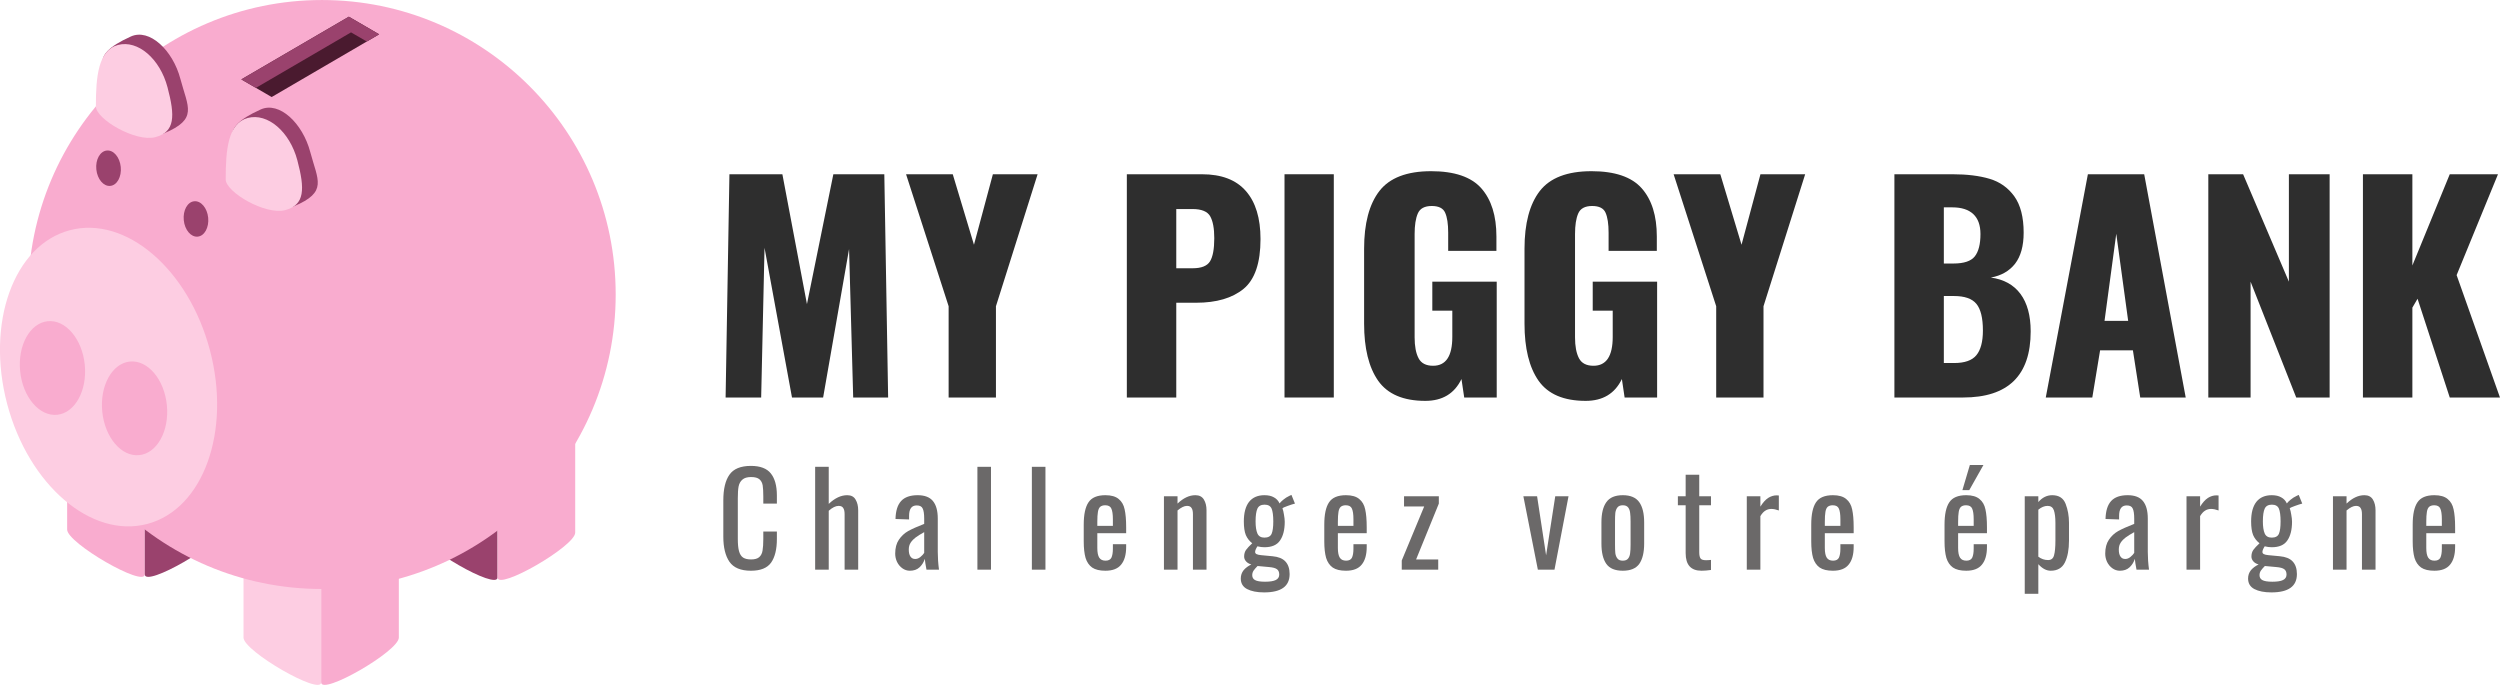
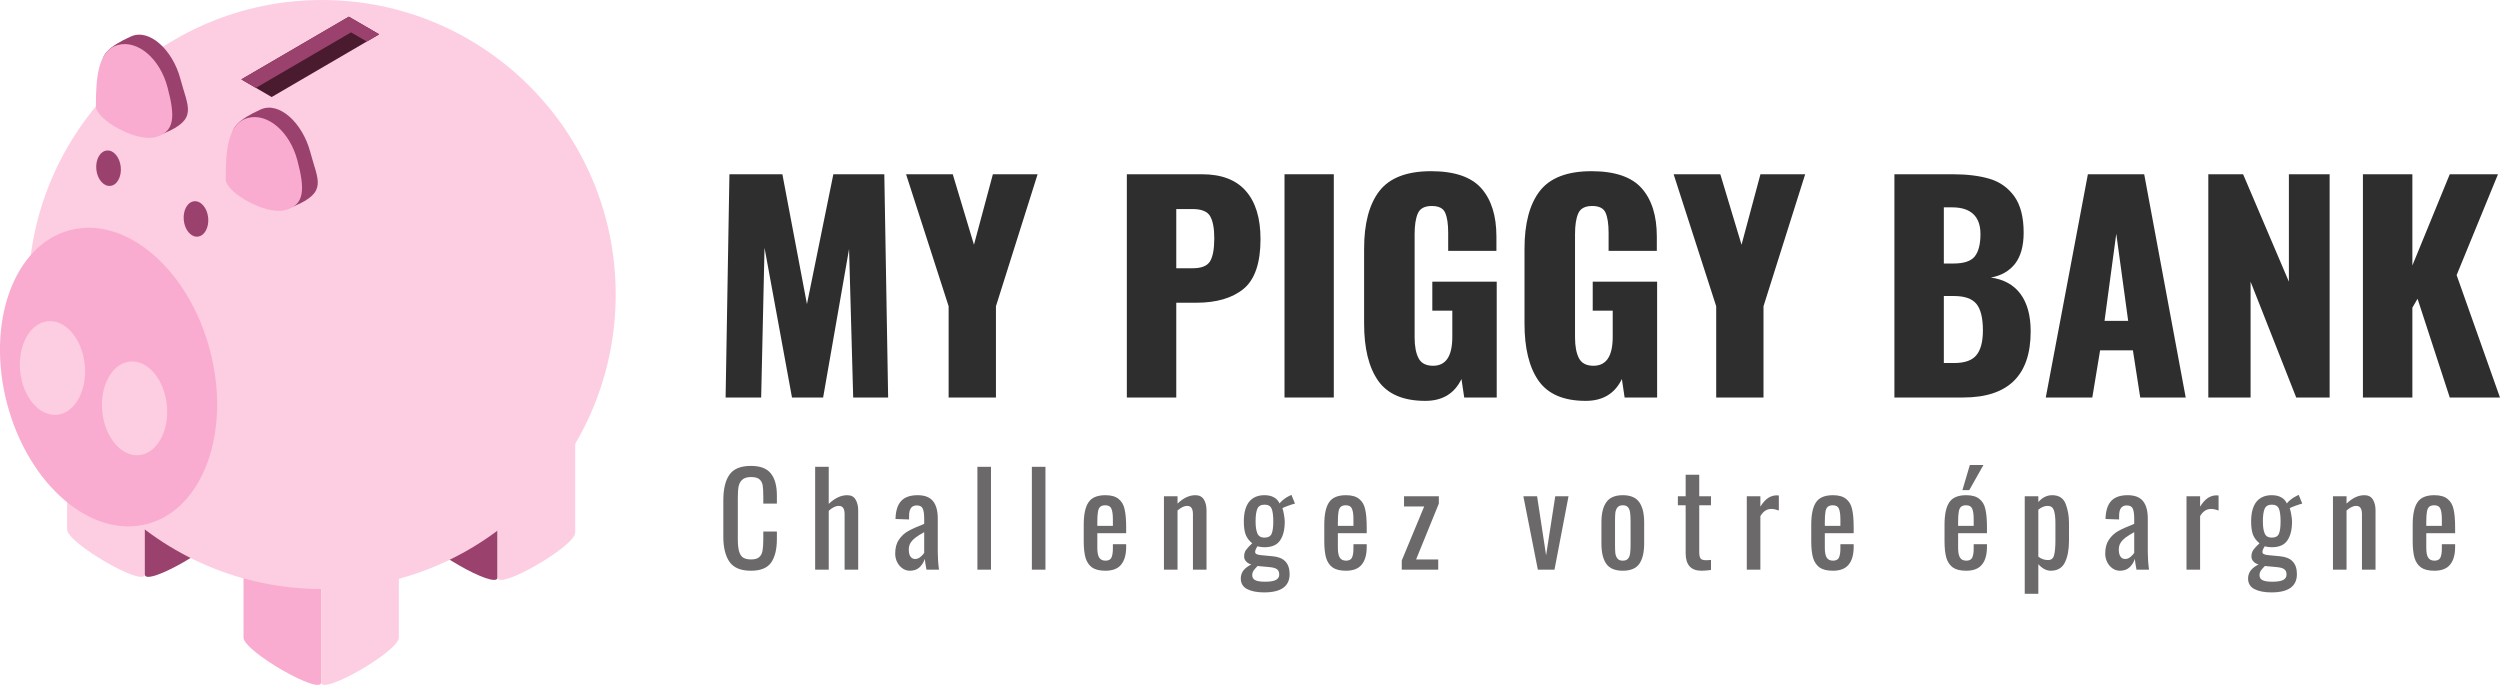
<svg xmlns="http://www.w3.org/2000/svg" zoomAndPan="magnify" preserveAspectRatio="xMidYMid meet" version="1.0" viewBox="60.09 151.85 255.97 70.12">
  <defs>
    <g>
      <g id="id1" />
      <g id="id2" />
    </g>
    <clipPath id="id3">
      <path d="M 62 151.852 L 123.129 151.852 L 123.129 213 L 62 213 Z M 62 151.852 " clip-rule="nonzero" />
    </clipPath>
  </defs>
-   <path fill="rgb(99.219%, 80.389%, 88.629%)" d="M 85.023 199.855 L 85.023 217.133 C 85.023 218.52 92.973 223.102 92.973 221.715 L 92.973 204.438 C 92.973 205.82 85.023 201.242 85.023 199.855 " fill-opacity="1" fill-rule="nonzero" />
-   <path fill="rgb(97.649%, 67.45%, 81.18%)" d="M 100.926 199.855 L 100.926 217.133 C 100.926 218.52 92.973 223.102 92.973 221.715 L 92.973 204.438 C 92.973 205.82 100.926 201.242 100.926 199.855 " fill-opacity="1" fill-rule="nonzero" />
-   <path fill="rgb(97.649%, 67.45%, 81.18%)" d="M 66.965 192.008 L 66.965 206.074 C 66.965 207.461 74.914 212.043 74.914 210.656 L 74.914 196.586 C 74.914 197.973 66.965 193.395 66.965 192.008 " fill-opacity="1" fill-rule="nonzero" />
+   <path fill="rgb(97.649%, 67.45%, 81.18%)" d="M 85.023 199.855 L 85.023 217.133 C 85.023 218.52 92.973 223.102 92.973 221.715 L 92.973 204.438 C 92.973 205.82 85.023 201.242 85.023 199.855 " fill-opacity="1" fill-rule="nonzero" />
+   <path fill="rgb(99.219%, 80.389%, 88.629%)" d="M 100.926 199.855 L 100.926 217.133 C 100.926 218.52 92.973 223.102 92.973 221.715 L 92.973 204.438 C 92.973 205.82 100.926 201.242 100.926 199.855 " fill-opacity="1" fill-rule="nonzero" />
+   <path fill="rgb(99.219%, 80.389%, 88.629%)" d="M 66.965 192.008 L 66.965 206.074 C 66.965 207.461 74.914 212.043 74.914 210.656 L 74.914 196.586 C 74.914 197.973 66.965 193.395 66.965 192.008 " fill-opacity="1" fill-rule="nonzero" />
  <path fill="rgb(60.39%, 25.879%, 42.749%)" d="M 82.867 192.008 L 82.867 206.074 C 82.867 207.461 74.914 212.043 74.914 210.656 L 74.914 196.586 C 74.914 197.973 82.867 193.395 82.867 192.008 " fill-opacity="1" fill-rule="nonzero" />
  <path fill="rgb(60.39%, 25.879%, 42.749%)" d="M 103.082 192.316 L 103.082 206.387 C 103.082 207.773 111.035 212.352 111.035 210.969 L 111.035 196.898 C 111.035 198.285 103.082 193.703 103.082 192.316 " fill-opacity="1" fill-rule="nonzero" />
-   <path fill="rgb(97.649%, 67.45%, 81.18%)" d="M 118.984 192.316 L 118.984 206.387 C 118.984 207.773 111.035 212.352 111.035 210.969 L 111.035 196.898 C 111.035 198.285 118.984 193.703 118.984 192.316 " fill-opacity="1" fill-rule="nonzero" />
+   <path fill="rgb(99.219%, 80.389%, 88.629%)" d="M 118.984 192.316 L 118.984 206.387 C 118.984 207.773 111.035 212.352 111.035 210.969 L 111.035 196.898 C 111.035 198.285 118.984 193.703 118.984 192.316 " fill-opacity="1" fill-rule="nonzero" />
  <g clip-path="url(#id3)">
-     <path fill="rgb(97.649%, 67.45%, 81.18%)" d="M 123.129 182.004 C 123.129 198.656 109.66 212.156 93.051 212.156 C 76.438 212.156 62.973 198.656 62.973 182.004 C 62.973 165.352 76.438 151.852 93.051 151.852 C 109.66 151.852 123.129 165.352 123.129 182.004 " fill-opacity="1" fill-rule="nonzero" />
-   </g>
-   <path fill="rgb(99.219%, 80.389%, 88.629%)" d="M 81.582 187.699 C 83.781 196 80.914 203.969 75.18 205.492 C 69.449 207.016 63.023 201.52 60.824 193.215 C 58.629 184.914 61.496 176.949 67.227 175.426 C 72.957 173.898 79.387 179.395 81.582 187.699 " fill-opacity="1" fill-rule="nonzero" />
+     <path fill="rgb(99.219%, 80.389%, 88.629%)" d="M 123.129 182.004 C 123.129 198.656 109.66 212.156 93.051 212.156 C 76.438 212.156 62.973 198.656 62.973 182.004 C 62.973 165.352 76.438 151.852 93.051 151.852 C 109.66 151.852 123.129 165.352 123.129 182.004 " fill-opacity="1" fill-rule="nonzero" />
+   </g>
+   <path fill="rgb(97.649%, 67.45%, 81.18%)" d="M 81.582 187.699 C 83.781 196 80.914 203.969 75.18 205.492 C 69.449 207.016 63.023 201.52 60.824 193.215 C 58.629 184.914 61.496 176.949 67.227 175.426 C 72.957 173.898 79.387 179.395 81.582 187.699 " fill-opacity="1" fill-rule="nonzero" />
  <path fill="rgb(60.39%, 25.879%, 42.749%)" d="M 78.559 159.926 C 79.336 162.859 80.379 164.027 76.898 165.496 C 74.965 166.312 71.223 163.18 71.223 161.875 C 71.223 158.84 68.703 157.758 73.488 155.586 C 75.395 154.723 77.785 156.992 78.559 159.926 " fill-opacity="1" fill-rule="nonzero" />
-   <path fill="rgb(99.219%, 80.389%, 88.629%)" d="M 77.242 160.789 C 78.02 163.727 78.027 165.352 76 165.891 C 73.977 166.43 69.906 164.043 69.906 162.742 C 69.906 159.707 70.145 156.992 72.172 156.453 C 74.195 155.914 76.469 157.855 77.242 160.789 " fill-opacity="1" fill-rule="nonzero" />
+   <path fill="rgb(97.649%, 67.45%, 81.18%)" d="M 77.242 160.789 C 78.02 163.727 78.027 165.352 76 165.891 C 73.977 166.43 69.906 164.043 69.906 162.742 C 69.906 159.707 70.145 156.992 72.172 156.453 C 74.195 155.914 76.469 157.855 77.242 160.789 " fill-opacity="1" fill-rule="nonzero" />
  <path fill="rgb(60.39%, 25.879%, 42.749%)" d="M 91.852 167.398 C 92.629 170.332 93.672 171.5 90.188 172.969 C 88.258 173.785 84.516 170.652 84.516 169.348 C 84.516 166.312 81.996 165.23 86.777 163.059 C 88.688 162.195 91.074 164.465 91.852 167.398 " fill-opacity="1" fill-rule="nonzero" />
-   <path fill="rgb(99.219%, 80.389%, 88.629%)" d="M 90.535 168.262 C 91.312 171.199 91.316 172.824 89.293 173.363 C 87.266 173.902 83.199 171.516 83.199 170.215 C 83.199 167.176 83.434 164.465 85.461 163.926 C 87.488 163.387 89.758 165.328 90.535 168.262 " fill-opacity="1" fill-rule="nonzero" />
-   <path fill="rgb(97.649%, 67.45%, 81.18%)" d="M 77.176 193.328 C 77.438 195.973 76.172 198.27 74.348 198.449 C 72.52 198.637 70.824 196.641 70.559 193.992 C 70.297 191.348 71.562 189.055 73.387 188.867 C 75.215 188.688 76.91 190.684 77.176 193.328 " fill-opacity="1" fill-rule="nonzero" />
-   <path fill="rgb(97.649%, 67.45%, 81.18%)" d="M 68.77 189.195 C 69.031 191.84 67.766 194.137 65.941 194.32 C 64.113 194.5 62.418 192.504 62.152 189.859 C 61.891 187.215 63.156 184.922 64.98 184.738 C 66.809 184.555 68.504 186.551 68.77 189.195 " fill-opacity="1" fill-rule="nonzero" />
+   <path fill="rgb(97.649%, 67.45%, 81.18%)" d="M 90.535 168.262 C 91.312 171.199 91.316 172.824 89.293 173.363 C 87.266 173.902 83.199 171.516 83.199 170.215 C 83.199 167.176 83.434 164.465 85.461 163.926 C 87.488 163.387 89.758 165.328 90.535 168.262 " fill-opacity="1" fill-rule="nonzero" />
+   <path fill="rgb(99.219%, 80.389%, 88.629%)" d="M 77.176 193.328 C 77.438 195.973 76.172 198.27 74.348 198.449 C 72.52 198.637 70.824 196.641 70.559 193.992 C 70.297 191.348 71.562 189.055 73.387 188.867 C 75.215 188.688 76.91 190.684 77.176 193.328 " fill-opacity="1" fill-rule="nonzero" />
+   <path fill="rgb(99.219%, 80.389%, 88.629%)" d="M 68.77 189.195 C 69.031 191.84 67.766 194.137 65.941 194.32 C 64.113 194.5 62.418 192.504 62.152 189.859 C 61.891 187.215 63.156 184.922 64.98 184.738 C 66.809 184.555 68.504 186.551 68.77 189.195 " fill-opacity="1" fill-rule="nonzero" />
  <path fill="rgb(60.39%, 25.879%, 42.749%)" d="M 81.406 174.141 C 81.504 175.141 81.027 176.012 80.336 176.078 C 79.645 176.148 79.004 175.395 78.906 174.395 C 78.805 173.395 79.285 172.523 79.973 172.457 C 80.664 172.387 81.305 173.141 81.406 174.141 " fill-opacity="1" fill-rule="nonzero" />
  <path fill="rgb(60.39%, 25.879%, 42.749%)" d="M 72.453 168.945 C 72.555 169.949 72.074 170.816 71.387 170.883 C 70.695 170.953 70.055 170.199 69.953 169.199 C 69.852 168.199 70.332 167.332 71.023 167.262 C 71.715 167.191 72.355 167.945 72.453 168.945 " fill-opacity="1" fill-rule="nonzero" />
  <path fill="rgb(29.019%, 10.199%, 18.43%)" d="M 98.91 155.363 L 95.805 153.559 L 84.797 159.98 L 87.906 161.785 L 98.91 155.363 " fill-opacity="1" fill-rule="nonzero" />
  <path fill="rgb(60.39%, 25.879%, 42.749%)" d="M 96.031 155.164 L 97.648 156.102 L 98.91 155.363 L 95.805 153.559 L 84.797 159.98 L 86.289 160.848 L 96.031 155.164 " fill-opacity="1" fill-rule="nonzero" />
  <g fill="rgb(18.039%, 18.039%, 18.039%)" fill-opacity="1">
    <g transform="translate(132.7744, 192.55)">
      <g>
        <path d="M 2 -22.859 L 7.422 -22.859 L 9.938 -9.562 L 12.641 -22.859 L 17.859 -22.859 L 18.25 0 L 14.672 0 L 14.25 -15.203 L 11.594 0 L 8.406 0 L 5.594 -15.328 L 5.25 0 L 1.609 0 Z M 2 -22.859 " />
      </g>
    </g>
  </g>
  <g fill="rgb(18.039%, 18.039%, 18.039%)" fill-opacity="1">
    <g transform="translate(152.6404, 192.55)">
      <g>
        <path d="M 4.578 -9.344 L 0.219 -22.859 L 5 -22.859 L 7.172 -15.641 L 9.109 -22.859 L 13.688 -22.859 L 9.422 -9.344 L 9.422 0 L 4.578 0 Z M 4.578 -9.344 " />
      </g>
    </g>
  </g>
  <g fill="rgb(18.039%, 18.039%, 18.039%)" fill-opacity="1">
    <g transform="translate(166.5523, 192.55)">
      <g />
    </g>
  </g>
  <g fill="rgb(18.039%, 18.039%, 18.039%)" fill-opacity="1">
    <g transform="translate(173.7763, 192.55)">
      <g>
        <path d="M 1.688 -22.859 L 9.375 -22.859 C 11.383 -22.859 12.883 -22.285 13.875 -21.141 C 14.875 -20.004 15.375 -18.363 15.375 -16.219 C 15.375 -13.781 14.797 -12.082 13.641 -11.125 C 12.484 -10.176 10.863 -9.703 8.781 -9.703 L 6.75 -9.703 L 6.75 0 L 1.688 0 Z M 8.438 -13.234 C 9.32 -13.234 9.91 -13.469 10.203 -13.938 C 10.492 -14.406 10.641 -15.195 10.641 -16.312 C 10.641 -17.32 10.5 -18.07 10.219 -18.562 C 9.938 -19.051 9.332 -19.297 8.406 -19.297 L 6.75 -19.297 L 6.75 -13.234 Z M 8.438 -13.234 " />
      </g>
    </g>
  </g>
  <g fill="rgb(18.039%, 18.039%, 18.039%)" fill-opacity="1">
    <g transform="translate(189.8893, 192.55)">
      <g>
        <path d="M 1.719 -22.859 L 6.766 -22.859 L 6.766 0 L 1.719 0 Z M 1.719 -22.859 " />
      </g>
    </g>
  </g>
  <g fill="rgb(18.039%, 18.039%, 18.039%)" fill-opacity="1">
    <g transform="translate(198.3831, 192.55)">
      <g>
        <path d="M 7.641 0.344 C 5.391 0.344 3.781 -0.344 2.812 -1.719 C 1.852 -3.094 1.375 -5.039 1.375 -7.562 L 1.375 -15.234 C 1.375 -17.816 1.895 -19.785 2.938 -21.141 C 3.988 -22.492 5.754 -23.172 8.234 -23.172 C 10.629 -23.172 12.344 -22.586 13.375 -21.422 C 14.406 -20.254 14.922 -18.609 14.922 -16.484 L 14.922 -15.016 L 9.984 -15.016 L 9.984 -16.875 C 9.984 -17.781 9.879 -18.461 9.672 -18.922 C 9.473 -19.379 9.016 -19.609 8.297 -19.609 C 7.566 -19.609 7.094 -19.352 6.875 -18.844 C 6.656 -18.344 6.547 -17.641 6.547 -16.734 L 6.547 -6.156 C 6.547 -5.25 6.68 -4.535 6.953 -4.016 C 7.223 -3.504 7.719 -3.25 8.438 -3.25 C 9.75 -3.25 10.406 -4.234 10.406 -6.203 L 10.406 -8.891 L 8.359 -8.891 L 8.359 -11.859 L 14.953 -11.859 L 14.953 0 L 11.625 0 L 11.344 -1.891 C 10.625 -0.398 9.391 0.344 7.641 0.344 Z M 7.641 0.344 " />
      </g>
    </g>
  </g>
  <g fill="rgb(18.039%, 18.039%, 18.039%)" fill-opacity="1">
    <g transform="translate(214.8065, 192.55)">
      <g>
        <path d="M 7.641 0.344 C 5.391 0.344 3.781 -0.344 2.812 -1.719 C 1.852 -3.094 1.375 -5.039 1.375 -7.562 L 1.375 -15.234 C 1.375 -17.816 1.895 -19.785 2.938 -21.141 C 3.988 -22.492 5.754 -23.172 8.234 -23.172 C 10.629 -23.172 12.344 -22.586 13.375 -21.422 C 14.406 -20.254 14.922 -18.609 14.922 -16.484 L 14.922 -15.016 L 9.984 -15.016 L 9.984 -16.875 C 9.984 -17.781 9.879 -18.461 9.672 -18.922 C 9.473 -19.379 9.016 -19.609 8.297 -19.609 C 7.566 -19.609 7.094 -19.352 6.875 -18.844 C 6.656 -18.344 6.547 -17.641 6.547 -16.734 L 6.547 -6.156 C 6.547 -5.25 6.68 -4.535 6.953 -4.016 C 7.223 -3.504 7.719 -3.25 8.438 -3.25 C 9.75 -3.25 10.406 -4.234 10.406 -6.203 L 10.406 -8.891 L 8.359 -8.891 L 8.359 -11.859 L 14.953 -11.859 L 14.953 0 L 11.625 0 L 11.344 -1.891 C 10.625 -0.398 9.391 0.344 7.641 0.344 Z M 7.641 0.344 " />
      </g>
    </g>
  </g>
  <g fill="rgb(18.039%, 18.039%, 18.039%)" fill-opacity="1">
    <g transform="translate(231.2298, 192.55)">
      <g>
        <path d="M 4.578 -9.344 L 0.219 -22.859 L 5 -22.859 L 7.172 -15.641 L 9.109 -22.859 L 13.688 -22.859 L 9.422 -9.344 L 9.422 0 L 4.578 0 Z M 4.578 -9.344 " />
      </g>
    </g>
  </g>
  <g fill="rgb(18.039%, 18.039%, 18.039%)" fill-opacity="1">
    <g transform="translate(245.1417, 192.55)">
      <g />
    </g>
  </g>
  <g fill="rgb(18.039%, 18.039%, 18.039%)" fill-opacity="1">
    <g transform="translate(252.3657, 192.55)">
      <g>
        <path d="M 1.688 -22.859 L 7.641 -22.859 C 9.129 -22.859 10.395 -22.703 11.438 -22.391 C 12.488 -22.078 13.332 -21.477 13.969 -20.594 C 14.602 -19.707 14.922 -18.469 14.922 -16.875 C 14.922 -15.52 14.629 -14.461 14.047 -13.703 C 13.461 -12.953 12.633 -12.477 11.562 -12.281 C 12.883 -12.102 13.895 -11.547 14.594 -10.609 C 15.289 -9.672 15.641 -8.391 15.641 -6.766 C 15.641 -2.254 13.332 0 8.719 0 L 1.688 0 Z M 7.734 -13.719 C 8.805 -13.719 9.535 -13.961 9.922 -14.453 C 10.305 -14.941 10.5 -15.703 10.5 -16.734 C 10.5 -17.641 10.254 -18.32 9.766 -18.781 C 9.273 -19.238 8.562 -19.469 7.625 -19.469 L 6.75 -19.469 L 6.75 -13.719 Z M 7.812 -3.531 C 8.883 -3.531 9.641 -3.797 10.078 -4.328 C 10.523 -4.867 10.75 -5.711 10.75 -6.859 C 10.75 -8.148 10.523 -9.062 10.078 -9.594 C 9.641 -10.125 8.875 -10.391 7.781 -10.391 L 6.75 -10.391 L 6.75 -3.531 Z M 7.812 -3.531 " />
      </g>
    </g>
  </g>
  <g fill="rgb(18.039%, 18.039%, 18.039%)" fill-opacity="1">
    <g transform="translate(268.9584, 192.55)">
      <g>
        <path d="M 4.906 -22.859 L 10.672 -22.859 L 14.922 0 L 10.266 0 L 9.516 -4.828 L 6.156 -4.828 L 5.359 0 L 0.594 0 Z M 9.031 -7.844 L 7.812 -16.766 L 6.609 -7.844 Z M 9.031 -7.844 " />
      </g>
    </g>
  </g>
  <g fill="rgb(18.039%, 18.039%, 18.039%)" fill-opacity="1">
    <g transform="translate(284.5069, 192.55)">
      <g>
        <path d="M 1.688 -22.859 L 5.25 -22.859 L 9.938 -11.859 L 9.938 -22.859 L 14.109 -22.859 L 14.109 0 L 10.688 0 L 6.016 -11.859 L 6.016 0 L 1.688 0 Z M 1.688 -22.859 " />
      </g>
    </g>
  </g>
  <g fill="rgb(18.039%, 18.039%, 18.039%)" fill-opacity="1">
    <g transform="translate(300.3377, 192.55)">
      <g>
        <path d="M 1.688 -22.859 L 6.75 -22.859 L 6.75 -13.516 L 10.578 -22.859 L 15.516 -22.859 L 11.281 -12.531 L 15.719 0 L 10.578 0 L 7.281 -10.109 L 6.75 -9.203 L 6.75 0 L 1.688 0 Z M 1.688 -22.859 " />
      </g>
    </g>
  </g>
  <g fill="rgb(41.959%, 41.179%, 41.179%)" fill-opacity="1">
    <g transform="translate(133.5244, 210.1771)">
      <g>
        <path d="M 3.453 0.109 C 2.41 0.109 1.676 -0.195 1.25 -0.812 C 0.832 -1.426 0.625 -2.281 0.625 -3.375 L 0.625 -7.094 C 0.625 -8.25 0.832 -9.125 1.25 -9.719 C 1.664 -10.32 2.398 -10.625 3.453 -10.625 C 4.398 -10.625 5.078 -10.367 5.484 -9.859 C 5.898 -9.348 6.109 -8.594 6.109 -7.594 L 6.109 -6.766 L 4.719 -6.766 L 4.719 -7.5 C 4.719 -7.988 4.695 -8.363 4.656 -8.625 C 4.613 -8.883 4.504 -9.094 4.328 -9.25 C 4.148 -9.406 3.863 -9.484 3.469 -9.484 C 3.07 -9.484 2.773 -9.395 2.578 -9.219 C 2.379 -9.051 2.25 -8.816 2.188 -8.516 C 2.133 -8.223 2.109 -7.82 2.109 -7.312 L 2.109 -3.141 C 2.109 -2.609 2.148 -2.191 2.234 -1.891 C 2.316 -1.586 2.457 -1.367 2.656 -1.234 C 2.852 -1.109 3.125 -1.047 3.469 -1.047 C 3.844 -1.047 4.117 -1.125 4.297 -1.281 C 4.484 -1.445 4.598 -1.672 4.641 -1.953 C 4.691 -2.242 4.719 -2.641 4.719 -3.141 L 4.719 -3.906 L 6.109 -3.906 L 6.109 -3.141 C 6.109 -2.086 5.91 -1.281 5.516 -0.719 C 5.117 -0.164 4.43 0.109 3.453 0.109 Z M 3.453 0.109 " />
      </g>
    </g>
  </g>
  <g fill="rgb(41.959%, 41.179%, 41.179%)" fill-opacity="1">
    <g transform="translate(142.8174, 210.1771)">
      <g>
        <path d="M 0.734 -10.531 L 2.125 -10.531 L 2.125 -6.734 C 2.75 -7.328 3.379 -7.625 4.016 -7.625 C 4.422 -7.625 4.707 -7.473 4.875 -7.172 C 5.051 -6.879 5.141 -6.516 5.141 -6.078 L 5.141 0 L 3.75 0 L 3.75 -5.688 C 3.75 -5.969 3.703 -6.176 3.609 -6.312 C 3.523 -6.457 3.367 -6.531 3.141 -6.531 C 2.836 -6.531 2.5 -6.363 2.125 -6.031 L 2.125 0 L 0.734 0 Z M 0.734 -10.531 " />
      </g>
    </g>
  </g>
  <g fill="rgb(41.959%, 41.179%, 41.179%)" fill-opacity="1">
    <g transform="translate(151.2006, 210.1771)">
      <g>
        <path d="M 2.047 0.109 C 1.766 0.109 1.508 0.023 1.281 -0.141 C 1.051 -0.305 0.867 -0.523 0.734 -0.797 C 0.609 -1.066 0.547 -1.348 0.547 -1.641 C 0.547 -2.223 0.672 -2.695 0.922 -3.062 C 1.172 -3.438 1.488 -3.734 1.875 -3.953 C 2.27 -4.172 2.816 -4.414 3.516 -4.688 L 3.516 -5.219 C 3.516 -5.719 3.461 -6.066 3.359 -6.266 C 3.266 -6.473 3.062 -6.578 2.75 -6.578 C 2.227 -6.578 1.969 -6.223 1.969 -5.516 L 1.969 -5.141 L 0.578 -5.188 C 0.598 -6.02 0.789 -6.633 1.156 -7.031 C 1.52 -7.426 2.082 -7.625 2.844 -7.625 C 3.562 -7.625 4.082 -7.426 4.406 -7.031 C 4.738 -6.633 4.906 -6.035 4.906 -5.234 L 4.906 -1.812 C 4.906 -1.25 4.945 -0.645 5.031 0 L 3.75 0 C 3.656 -0.488 3.598 -0.859 3.578 -1.109 C 3.473 -0.766 3.289 -0.473 3.031 -0.234 C 2.781 -0.004 2.453 0.109 2.047 0.109 Z M 2.594 -1.094 C 2.781 -1.094 2.957 -1.16 3.125 -1.297 C 3.301 -1.441 3.43 -1.582 3.516 -1.719 L 3.516 -3.844 C 3.141 -3.633 2.848 -3.453 2.641 -3.297 C 2.441 -3.148 2.273 -2.977 2.141 -2.781 C 2.004 -2.582 1.938 -2.344 1.938 -2.062 C 1.938 -1.75 1.992 -1.508 2.109 -1.344 C 2.223 -1.176 2.383 -1.094 2.594 -1.094 Z M 2.594 -1.094 " />
      </g>
    </g>
  </g>
  <g fill="rgb(41.959%, 41.179%, 41.179%)" fill-opacity="1">
    <g transform="translate(159.3369, 210.1771)">
      <g>
        <path d="M 0.828 -10.531 L 2.219 -10.531 L 2.219 0 L 0.828 0 Z M 0.828 -10.531 " />
      </g>
    </g>
  </g>
  <g fill="rgb(41.959%, 41.179%, 41.179%)" fill-opacity="1">
    <g transform="translate(164.913, 210.1771)">
      <g>
        <path d="M 0.828 -10.531 L 2.219 -10.531 L 2.219 0 L 0.828 0 Z M 0.828 -10.531 " />
      </g>
    </g>
  </g>
  <g fill="rgb(41.959%, 41.179%, 41.179%)" fill-opacity="1">
    <g transform="translate(170.4891, 210.1771)">
      <g>
        <path d="M 2.781 0.109 C 2.195 0.109 1.742 0 1.422 -0.219 C 1.109 -0.445 0.883 -0.773 0.75 -1.203 C 0.625 -1.641 0.562 -2.207 0.562 -2.906 L 0.562 -4.609 C 0.562 -5.648 0.723 -6.41 1.047 -6.891 C 1.367 -7.379 1.945 -7.625 2.781 -7.625 C 3.383 -7.625 3.836 -7.492 4.141 -7.234 C 4.453 -6.984 4.656 -6.629 4.75 -6.172 C 4.852 -5.723 4.906 -5.113 4.906 -4.344 L 4.906 -3.734 L 1.953 -3.734 L 1.953 -2.219 C 1.953 -1.758 2.02 -1.426 2.156 -1.219 C 2.289 -1.02 2.504 -0.922 2.797 -0.922 C 3.086 -0.922 3.285 -1.02 3.391 -1.219 C 3.492 -1.426 3.547 -1.738 3.547 -2.156 L 3.547 -2.609 L 4.906 -2.609 L 4.906 -2.328 C 4.906 -1.535 4.734 -0.93 4.391 -0.516 C 4.055 -0.098 3.52 0.109 2.781 0.109 Z M 3.547 -4.484 L 3.547 -5.156 C 3.547 -5.664 3.492 -6.031 3.391 -6.25 C 3.297 -6.477 3.086 -6.594 2.766 -6.594 C 2.547 -6.594 2.375 -6.539 2.25 -6.438 C 2.133 -6.332 2.055 -6.16 2.016 -5.922 C 1.973 -5.68 1.953 -5.336 1.953 -4.891 L 1.953 -4.484 Z M 3.547 -4.484 " />
      </g>
    </g>
  </g>
  <g fill="rgb(41.959%, 41.179%, 41.179%)" fill-opacity="1">
    <g transform="translate(178.5605, 210.1771)">
      <g>
        <path d="M 0.703 -7.516 L 2.094 -7.516 L 2.094 -6.766 C 2.688 -7.336 3.297 -7.625 3.922 -7.625 C 4.328 -7.625 4.617 -7.473 4.797 -7.172 C 4.973 -6.879 5.062 -6.516 5.062 -6.078 L 5.062 0 L 3.672 0 L 3.672 -5.688 C 3.672 -5.969 3.625 -6.176 3.531 -6.312 C 3.445 -6.457 3.289 -6.531 3.062 -6.531 C 2.789 -6.531 2.469 -6.375 2.094 -6.062 L 2.094 0 L 0.703 0 Z M 0.703 -7.516 " />
      </g>
    </g>
  </g>
  <g fill="rgb(41.959%, 41.179%, 41.179%)" fill-opacity="1">
    <g transform="translate(186.8657, 210.1771)">
      <g>
        <path d="M 2.656 2.328 C 1.926 2.328 1.344 2.211 0.906 1.984 C 0.477 1.754 0.266 1.395 0.266 0.906 C 0.266 0.582 0.363 0.297 0.562 0.047 C 0.77 -0.191 1.031 -0.383 1.344 -0.531 C 1.102 -0.602 0.922 -0.711 0.797 -0.859 C 0.672 -1.004 0.609 -1.164 0.609 -1.344 C 0.609 -1.602 0.672 -1.828 0.797 -2.016 C 0.93 -2.203 1.145 -2.43 1.438 -2.703 C 1.145 -2.93 0.926 -3.211 0.781 -3.547 C 0.645 -3.891 0.578 -4.352 0.578 -4.938 C 0.578 -5.812 0.754 -6.477 1.109 -6.938 C 1.473 -7.395 2 -7.625 2.688 -7.625 C 3.082 -7.625 3.406 -7.551 3.656 -7.406 C 3.914 -7.27 4.109 -7.062 4.234 -6.781 C 4.297 -6.875 4.422 -7 4.609 -7.156 C 4.805 -7.32 5.02 -7.457 5.25 -7.562 L 5.453 -7.656 L 5.812 -6.766 C 5.633 -6.723 5.391 -6.645 5.078 -6.531 C 4.773 -6.426 4.594 -6.344 4.531 -6.281 C 4.594 -6.125 4.645 -5.906 4.688 -5.625 C 4.738 -5.352 4.766 -5.113 4.766 -4.906 C 4.766 -4.082 4.602 -3.441 4.281 -2.984 C 3.969 -2.523 3.438 -2.297 2.688 -2.297 C 2.457 -2.297 2.219 -2.328 1.969 -2.391 C 1.812 -2.148 1.734 -1.957 1.734 -1.812 C 1.734 -1.719 1.781 -1.645 1.875 -1.594 C 1.977 -1.539 2.141 -1.504 2.359 -1.484 L 3.516 -1.375 C 4.109 -1.32 4.547 -1.145 4.828 -0.844 C 5.117 -0.539 5.266 -0.109 5.266 0.453 C 5.266 1.703 4.395 2.328 2.656 2.328 Z M 2.688 -3.281 C 3.062 -3.281 3.305 -3.41 3.422 -3.672 C 3.535 -3.93 3.594 -4.352 3.594 -4.938 C 3.594 -5.539 3.535 -5.977 3.422 -6.25 C 3.305 -6.52 3.066 -6.656 2.703 -6.656 C 2.336 -6.656 2.094 -6.52 1.969 -6.25 C 1.844 -5.977 1.781 -5.539 1.781 -4.938 C 1.781 -4.406 1.844 -3.992 1.969 -3.703 C 2.094 -3.422 2.332 -3.281 2.688 -3.281 Z M 2.75 1.234 C 3.25 1.234 3.613 1.176 3.844 1.062 C 4.082 0.945 4.203 0.758 4.203 0.5 C 4.203 0.25 4.125 0.066 3.969 -0.047 C 3.82 -0.16 3.555 -0.234 3.172 -0.266 L 1.984 -0.375 C 1.805 -0.195 1.672 -0.039 1.578 0.094 C 1.484 0.238 1.438 0.395 1.438 0.562 C 1.438 0.789 1.531 0.957 1.719 1.062 C 1.914 1.176 2.258 1.234 2.75 1.234 Z M 2.75 1.234 " />
      </g>
    </g>
  </g>
  <g fill="rgb(41.959%, 41.179%, 41.179%)" fill-opacity="1">
    <g transform="translate(195.119, 210.1771)">
      <g>
        <path d="M 2.781 0.109 C 2.195 0.109 1.742 0 1.422 -0.219 C 1.109 -0.445 0.883 -0.773 0.75 -1.203 C 0.625 -1.641 0.562 -2.207 0.562 -2.906 L 0.562 -4.609 C 0.562 -5.648 0.723 -6.41 1.047 -6.891 C 1.367 -7.379 1.945 -7.625 2.781 -7.625 C 3.383 -7.625 3.836 -7.492 4.141 -7.234 C 4.453 -6.984 4.656 -6.629 4.75 -6.172 C 4.852 -5.723 4.906 -5.113 4.906 -4.344 L 4.906 -3.734 L 1.953 -3.734 L 1.953 -2.219 C 1.953 -1.758 2.02 -1.426 2.156 -1.219 C 2.289 -1.02 2.504 -0.922 2.797 -0.922 C 3.086 -0.922 3.285 -1.02 3.391 -1.219 C 3.492 -1.426 3.547 -1.738 3.547 -2.156 L 3.547 -2.609 L 4.906 -2.609 L 4.906 -2.328 C 4.906 -1.535 4.734 -0.93 4.391 -0.516 C 4.055 -0.098 3.52 0.109 2.781 0.109 Z M 3.547 -4.484 L 3.547 -5.156 C 3.547 -5.664 3.492 -6.031 3.391 -6.25 C 3.297 -6.477 3.086 -6.594 2.766 -6.594 C 2.547 -6.594 2.375 -6.539 2.25 -6.438 C 2.133 -6.332 2.055 -6.16 2.016 -5.922 C 1.973 -5.68 1.953 -5.336 1.953 -4.891 L 1.953 -4.484 Z M 3.547 -4.484 " />
      </g>
    </g>
  </g>
  <g fill="rgb(41.959%, 41.179%, 41.179%)" fill-opacity="1">
    <g transform="translate(203.1903, 210.1771)">
      <g>
        <path d="M 0.422 -0.938 L 2.719 -6.469 L 0.656 -6.469 L 0.656 -7.516 L 4.219 -7.516 L 4.219 -6.766 L 1.891 -1.047 L 4.156 -1.047 L 4.156 0 L 0.422 0 Z M 0.422 -0.938 " />
      </g>
    </g>
  </g>
  <g fill="rgb(41.959%, 41.179%, 41.179%)" fill-opacity="1">
    <g transform="translate(210.3, 210.1771)">
      <g />
    </g>
  </g>
  <g fill="rgb(41.959%, 41.179%, 41.179%)" fill-opacity="1">
    <g transform="translate(215.8761, 210.1771)">
      <g>
        <path d="M 0.188 -7.516 L 1.594 -7.516 L 2.516 -1.469 L 3.453 -7.516 L 4.812 -7.516 L 3.375 0 L 1.672 0 Z M 0.188 -7.516 " />
      </g>
    </g>
  </g>
  <g fill="rgb(41.959%, 41.179%, 41.179%)" fill-opacity="1">
    <g transform="translate(223.4796, 210.1771)">
      <g>
        <path d="M 2.766 0.109 C 1.973 0.109 1.41 -0.125 1.078 -0.594 C 0.742 -1.07 0.578 -1.766 0.578 -2.672 L 0.578 -4.844 C 0.578 -5.75 0.742 -6.438 1.078 -6.906 C 1.41 -7.383 1.973 -7.625 2.766 -7.625 C 3.555 -7.625 4.117 -7.383 4.453 -6.906 C 4.785 -6.438 4.953 -5.75 4.953 -4.844 L 4.953 -2.672 C 4.953 -1.766 4.785 -1.07 4.453 -0.594 C 4.117 -0.125 3.555 0.109 2.766 0.109 Z M 2.766 -0.922 C 3.016 -0.922 3.195 -0.992 3.312 -1.141 C 3.426 -1.285 3.492 -1.469 3.516 -1.688 C 3.547 -1.906 3.562 -2.203 3.562 -2.578 L 3.562 -4.922 C 3.562 -5.297 3.547 -5.594 3.516 -5.812 C 3.492 -6.039 3.426 -6.227 3.312 -6.375 C 3.195 -6.52 3.016 -6.594 2.766 -6.594 C 2.516 -6.594 2.332 -6.52 2.219 -6.375 C 2.102 -6.227 2.031 -6.039 2 -5.812 C 1.977 -5.594 1.969 -5.297 1.969 -4.922 L 1.969 -2.578 C 1.969 -2.203 1.977 -1.906 2 -1.688 C 2.031 -1.469 2.102 -1.285 2.219 -1.141 C 2.332 -0.992 2.516 -0.922 2.766 -0.922 Z M 2.766 -0.922 " />
      </g>
    </g>
  </g>
  <g fill="rgb(41.959%, 41.179%, 41.179%)" fill-opacity="1">
    <g transform="translate(231.6029, 210.1771)">
      <g>
        <path d="M 2.703 0.109 C 1.617 0.109 1.078 -0.488 1.078 -1.688 L 1.078 -6.594 L 0.281 -6.594 L 0.281 -7.516 L 1.078 -7.516 L 1.078 -9.719 L 2.469 -9.719 L 2.469 -7.516 L 3.672 -7.516 L 3.672 -6.594 L 2.469 -6.594 L 2.469 -1.781 C 2.469 -1.477 2.516 -1.266 2.609 -1.141 C 2.703 -1.023 2.883 -0.969 3.156 -0.969 C 3.332 -0.969 3.504 -0.977 3.672 -1 L 3.672 0.031 C 3.316 0.082 2.992 0.109 2.703 0.109 Z M 2.703 0.109 " />
      </g>
    </g>
  </g>
  <g fill="rgb(41.959%, 41.179%, 41.179%)" fill-opacity="1">
    <g transform="translate(238.2057, 210.1771)">
      <g>
        <path d="M 0.734 -7.516 L 2.125 -7.516 L 2.125 -6.453 C 2.383 -6.867 2.648 -7.164 2.922 -7.344 C 3.203 -7.52 3.492 -7.609 3.797 -7.609 C 3.867 -7.609 3.941 -7.602 4.016 -7.594 L 4.016 -6.062 C 3.734 -6.164 3.477 -6.219 3.25 -6.219 C 3.02 -6.219 2.816 -6.16 2.641 -6.047 C 2.461 -5.941 2.289 -5.754 2.125 -5.484 L 2.125 0 L 0.734 0 Z M 0.734 -7.516 " />
      </g>
    </g>
  </g>
  <g fill="rgb(41.959%, 41.179%, 41.179%)" fill-opacity="1">
    <g transform="translate(244.9774, 210.1771)">
      <g>
        <path d="M 2.781 0.109 C 2.195 0.109 1.742 0 1.422 -0.219 C 1.109 -0.445 0.883 -0.773 0.75 -1.203 C 0.625 -1.641 0.562 -2.207 0.562 -2.906 L 0.562 -4.609 C 0.562 -5.648 0.723 -6.41 1.047 -6.891 C 1.367 -7.379 1.945 -7.625 2.781 -7.625 C 3.383 -7.625 3.836 -7.492 4.141 -7.234 C 4.453 -6.984 4.656 -6.629 4.75 -6.172 C 4.852 -5.723 4.906 -5.113 4.906 -4.344 L 4.906 -3.734 L 1.953 -3.734 L 1.953 -2.219 C 1.953 -1.758 2.02 -1.426 2.156 -1.219 C 2.289 -1.02 2.504 -0.922 2.797 -0.922 C 3.086 -0.922 3.285 -1.02 3.391 -1.219 C 3.492 -1.426 3.547 -1.738 3.547 -2.156 L 3.547 -2.609 L 4.906 -2.609 L 4.906 -2.328 C 4.906 -1.535 4.734 -0.93 4.391 -0.516 C 4.055 -0.098 3.52 0.109 2.781 0.109 Z M 3.547 -4.484 L 3.547 -5.156 C 3.547 -5.664 3.492 -6.031 3.391 -6.25 C 3.297 -6.477 3.086 -6.594 2.766 -6.594 C 2.547 -6.594 2.375 -6.539 2.25 -6.438 C 2.133 -6.332 2.055 -6.16 2.016 -5.922 C 1.973 -5.68 1.953 -5.336 1.953 -4.891 L 1.953 -4.484 Z M 3.547 -4.484 " />
      </g>
    </g>
  </g>
  <g fill="rgb(41.959%, 41.179%, 41.179%)" fill-opacity="1">
    <g transform="translate(253.0487, 210.1771)">
      <g />
    </g>
  </g>
  <g fill="rgb(41.959%, 41.179%, 41.179%)" fill-opacity="1">
    <g transform="translate(258.6248, 210.1771)">
      <g>
        <path d="M 2.781 0.109 C 2.195 0.109 1.742 0 1.422 -0.219 C 1.109 -0.445 0.883 -0.773 0.75 -1.203 C 0.625 -1.641 0.562 -2.207 0.562 -2.906 L 0.562 -4.609 C 0.562 -5.648 0.723 -6.41 1.047 -6.891 C 1.367 -7.379 1.945 -7.625 2.781 -7.625 C 3.383 -7.625 3.836 -7.492 4.141 -7.234 C 4.453 -6.984 4.656 -6.629 4.75 -6.172 C 4.852 -5.723 4.906 -5.113 4.906 -4.344 L 4.906 -3.734 L 1.953 -3.734 L 1.953 -2.219 C 1.953 -1.758 2.02 -1.426 2.156 -1.219 C 2.289 -1.02 2.504 -0.922 2.797 -0.922 C 3.086 -0.922 3.285 -1.02 3.391 -1.219 C 3.492 -1.426 3.547 -1.738 3.547 -2.156 L 3.547 -2.609 L 4.906 -2.609 L 4.906 -2.328 C 4.906 -1.535 4.734 -0.93 4.391 -0.516 C 4.055 -0.098 3.52 0.109 2.781 0.109 Z M 3.547 -4.484 L 3.547 -5.156 C 3.547 -5.664 3.492 -6.031 3.391 -6.25 C 3.297 -6.477 3.086 -6.594 2.766 -6.594 C 2.547 -6.594 2.375 -6.539 2.25 -6.438 C 2.133 -6.332 2.055 -6.16 2.016 -5.922 C 1.973 -5.68 1.953 -5.336 1.953 -4.891 L 1.953 -4.484 Z M 3.156 -10.719 L 4.547 -10.719 L 3.094 -8.141 L 2.391 -8.141 Z M 3.156 -10.719 " />
      </g>
    </g>
  </g>
  <g fill="rgb(41.959%, 41.179%, 41.179%)" fill-opacity="1">
    <g transform="translate(266.6962, 210.1771)">
      <g>
        <path d="M 0.703 -7.516 L 2.094 -7.516 L 2.094 -6.922 C 2.5 -7.391 2.973 -7.625 3.516 -7.625 C 4.203 -7.625 4.66 -7.328 4.891 -6.734 C 5.117 -6.148 5.234 -5.504 5.234 -4.797 L 5.234 -2.984 C 5.234 -2.055 5.094 -1.305 4.812 -0.734 C 4.531 -0.172 4.047 0.109 3.359 0.109 C 2.922 0.109 2.5 -0.113 2.094 -0.562 L 2.094 2.469 L 0.703 2.469 Z M 3.094 -0.984 C 3.414 -0.984 3.617 -1.145 3.703 -1.469 C 3.797 -1.801 3.844 -2.305 3.844 -2.984 L 3.844 -4.797 C 3.844 -5.348 3.789 -5.773 3.688 -6.078 C 3.582 -6.379 3.367 -6.531 3.047 -6.531 C 2.723 -6.531 2.406 -6.398 2.094 -6.141 L 2.094 -1.328 C 2.395 -1.098 2.727 -0.984 3.094 -0.984 Z M 3.094 -0.984 " />
      </g>
    </g>
  </g>
  <g fill="rgb(41.959%, 41.179%, 41.179%)" fill-opacity="1">
    <g transform="translate(275.0924, 210.1771)">
      <g>
        <path d="M 2.047 0.109 C 1.766 0.109 1.508 0.023 1.281 -0.141 C 1.051 -0.305 0.867 -0.523 0.734 -0.797 C 0.609 -1.066 0.547 -1.348 0.547 -1.641 C 0.547 -2.223 0.672 -2.695 0.922 -3.062 C 1.172 -3.438 1.488 -3.734 1.875 -3.953 C 2.27 -4.172 2.816 -4.414 3.516 -4.688 L 3.516 -5.219 C 3.516 -5.719 3.461 -6.066 3.359 -6.266 C 3.266 -6.473 3.062 -6.578 2.75 -6.578 C 2.227 -6.578 1.969 -6.223 1.969 -5.516 L 1.969 -5.141 L 0.578 -5.188 C 0.598 -6.02 0.789 -6.633 1.156 -7.031 C 1.52 -7.426 2.082 -7.625 2.844 -7.625 C 3.562 -7.625 4.082 -7.426 4.406 -7.031 C 4.738 -6.633 4.906 -6.035 4.906 -5.234 L 4.906 -1.812 C 4.906 -1.25 4.945 -0.645 5.031 0 L 3.75 0 C 3.656 -0.488 3.598 -0.859 3.578 -1.109 C 3.473 -0.766 3.289 -0.473 3.031 -0.234 C 2.781 -0.004 2.453 0.109 2.047 0.109 Z M 2.594 -1.094 C 2.781 -1.094 2.957 -1.16 3.125 -1.297 C 3.301 -1.441 3.43 -1.582 3.516 -1.719 L 3.516 -3.844 C 3.141 -3.633 2.848 -3.453 2.641 -3.297 C 2.441 -3.148 2.273 -2.977 2.141 -2.781 C 2.004 -2.582 1.938 -2.344 1.938 -2.062 C 1.938 -1.75 1.992 -1.508 2.109 -1.344 C 2.223 -1.176 2.383 -1.094 2.594 -1.094 Z M 2.594 -1.094 " />
      </g>
    </g>
  </g>
  <g fill="rgb(41.959%, 41.179%, 41.179%)" fill-opacity="1">
    <g transform="translate(283.2287, 210.1771)">
      <g>
        <path d="M 0.734 -7.516 L 2.125 -7.516 L 2.125 -6.453 C 2.383 -6.867 2.648 -7.164 2.922 -7.344 C 3.203 -7.52 3.492 -7.609 3.797 -7.609 C 3.867 -7.609 3.941 -7.602 4.016 -7.594 L 4.016 -6.062 C 3.734 -6.164 3.477 -6.219 3.25 -6.219 C 3.02 -6.219 2.816 -6.16 2.641 -6.047 C 2.461 -5.941 2.289 -5.754 2.125 -5.484 L 2.125 0 L 0.734 0 Z M 0.734 -7.516 " />
      </g>
    </g>
  </g>
  <g fill="rgb(41.959%, 41.179%, 41.179%)" fill-opacity="1">
    <g transform="translate(290.0004, 210.1771)">
      <g>
        <path d="M 2.656 2.328 C 1.926 2.328 1.344 2.211 0.906 1.984 C 0.477 1.754 0.266 1.395 0.266 0.906 C 0.266 0.582 0.363 0.297 0.562 0.047 C 0.77 -0.191 1.031 -0.383 1.344 -0.531 C 1.102 -0.602 0.922 -0.711 0.797 -0.859 C 0.672 -1.004 0.609 -1.164 0.609 -1.344 C 0.609 -1.602 0.672 -1.828 0.797 -2.016 C 0.93 -2.203 1.145 -2.43 1.438 -2.703 C 1.145 -2.93 0.926 -3.211 0.781 -3.547 C 0.645 -3.891 0.578 -4.352 0.578 -4.938 C 0.578 -5.812 0.754 -6.477 1.109 -6.938 C 1.473 -7.395 2 -7.625 2.688 -7.625 C 3.082 -7.625 3.406 -7.551 3.656 -7.406 C 3.914 -7.27 4.109 -7.062 4.234 -6.781 C 4.297 -6.875 4.422 -7 4.609 -7.156 C 4.805 -7.32 5.02 -7.457 5.25 -7.562 L 5.453 -7.656 L 5.812 -6.766 C 5.633 -6.723 5.391 -6.645 5.078 -6.531 C 4.773 -6.426 4.594 -6.344 4.531 -6.281 C 4.594 -6.125 4.645 -5.906 4.688 -5.625 C 4.738 -5.352 4.766 -5.113 4.766 -4.906 C 4.766 -4.082 4.602 -3.441 4.281 -2.984 C 3.969 -2.523 3.438 -2.297 2.688 -2.297 C 2.457 -2.297 2.219 -2.328 1.969 -2.391 C 1.812 -2.148 1.734 -1.957 1.734 -1.812 C 1.734 -1.719 1.781 -1.645 1.875 -1.594 C 1.977 -1.539 2.141 -1.504 2.359 -1.484 L 3.516 -1.375 C 4.109 -1.32 4.547 -1.145 4.828 -0.844 C 5.117 -0.539 5.266 -0.109 5.266 0.453 C 5.266 1.703 4.395 2.328 2.656 2.328 Z M 2.688 -3.281 C 3.062 -3.281 3.305 -3.41 3.422 -3.672 C 3.535 -3.93 3.594 -4.352 3.594 -4.938 C 3.594 -5.539 3.535 -5.977 3.422 -6.25 C 3.305 -6.52 3.066 -6.656 2.703 -6.656 C 2.336 -6.656 2.094 -6.52 1.969 -6.25 C 1.844 -5.977 1.781 -5.539 1.781 -4.938 C 1.781 -4.406 1.844 -3.992 1.969 -3.703 C 2.094 -3.422 2.332 -3.281 2.688 -3.281 Z M 2.75 1.234 C 3.25 1.234 3.613 1.176 3.844 1.062 C 4.082 0.945 4.203 0.758 4.203 0.5 C 4.203 0.25 4.125 0.066 3.969 -0.047 C 3.82 -0.16 3.555 -0.234 3.172 -0.266 L 1.984 -0.375 C 1.805 -0.195 1.672 -0.039 1.578 0.094 C 1.484 0.238 1.438 0.395 1.438 0.562 C 1.438 0.789 1.531 0.957 1.719 1.062 C 1.914 1.176 2.258 1.234 2.75 1.234 Z M 2.75 1.234 " />
      </g>
    </g>
  </g>
  <g fill="rgb(41.959%, 41.179%, 41.179%)" fill-opacity="1">
    <g transform="translate(298.2537, 210.1771)">
      <g>
        <path d="M 0.703 -7.516 L 2.094 -7.516 L 2.094 -6.766 C 2.688 -7.336 3.297 -7.625 3.922 -7.625 C 4.328 -7.625 4.617 -7.473 4.797 -7.172 C 4.973 -6.879 5.062 -6.516 5.062 -6.078 L 5.062 0 L 3.672 0 L 3.672 -5.688 C 3.672 -5.969 3.625 -6.176 3.531 -6.312 C 3.445 -6.457 3.289 -6.531 3.062 -6.531 C 2.789 -6.531 2.469 -6.375 2.094 -6.062 L 2.094 0 L 0.703 0 Z M 0.703 -7.516 " />
      </g>
    </g>
  </g>
  <g fill="rgb(41.959%, 41.179%, 41.179%)" fill-opacity="1">
    <g transform="translate(306.559, 210.1771)">
      <g>
        <path d="M 2.781 0.109 C 2.195 0.109 1.742 0 1.422 -0.219 C 1.109 -0.445 0.883 -0.773 0.75 -1.203 C 0.625 -1.641 0.562 -2.207 0.562 -2.906 L 0.562 -4.609 C 0.562 -5.648 0.723 -6.41 1.047 -6.891 C 1.367 -7.379 1.945 -7.625 2.781 -7.625 C 3.383 -7.625 3.836 -7.492 4.141 -7.234 C 4.453 -6.984 4.656 -6.629 4.75 -6.172 C 4.852 -5.723 4.906 -5.113 4.906 -4.344 L 4.906 -3.734 L 1.953 -3.734 L 1.953 -2.219 C 1.953 -1.758 2.02 -1.426 2.156 -1.219 C 2.289 -1.02 2.504 -0.922 2.797 -0.922 C 3.086 -0.922 3.285 -1.02 3.391 -1.219 C 3.492 -1.426 3.547 -1.738 3.547 -2.156 L 3.547 -2.609 L 4.906 -2.609 L 4.906 -2.328 C 4.906 -1.535 4.734 -0.93 4.391 -0.516 C 4.055 -0.098 3.52 0.109 2.781 0.109 Z M 3.547 -4.484 L 3.547 -5.156 C 3.547 -5.664 3.492 -6.031 3.391 -6.25 C 3.297 -6.477 3.086 -6.594 2.766 -6.594 C 2.547 -6.594 2.375 -6.539 2.25 -6.438 C 2.133 -6.332 2.055 -6.16 2.016 -5.922 C 1.973 -5.68 1.953 -5.336 1.953 -4.891 L 1.953 -4.484 Z M 3.547 -4.484 " />
      </g>
    </g>
  </g>
</svg>
